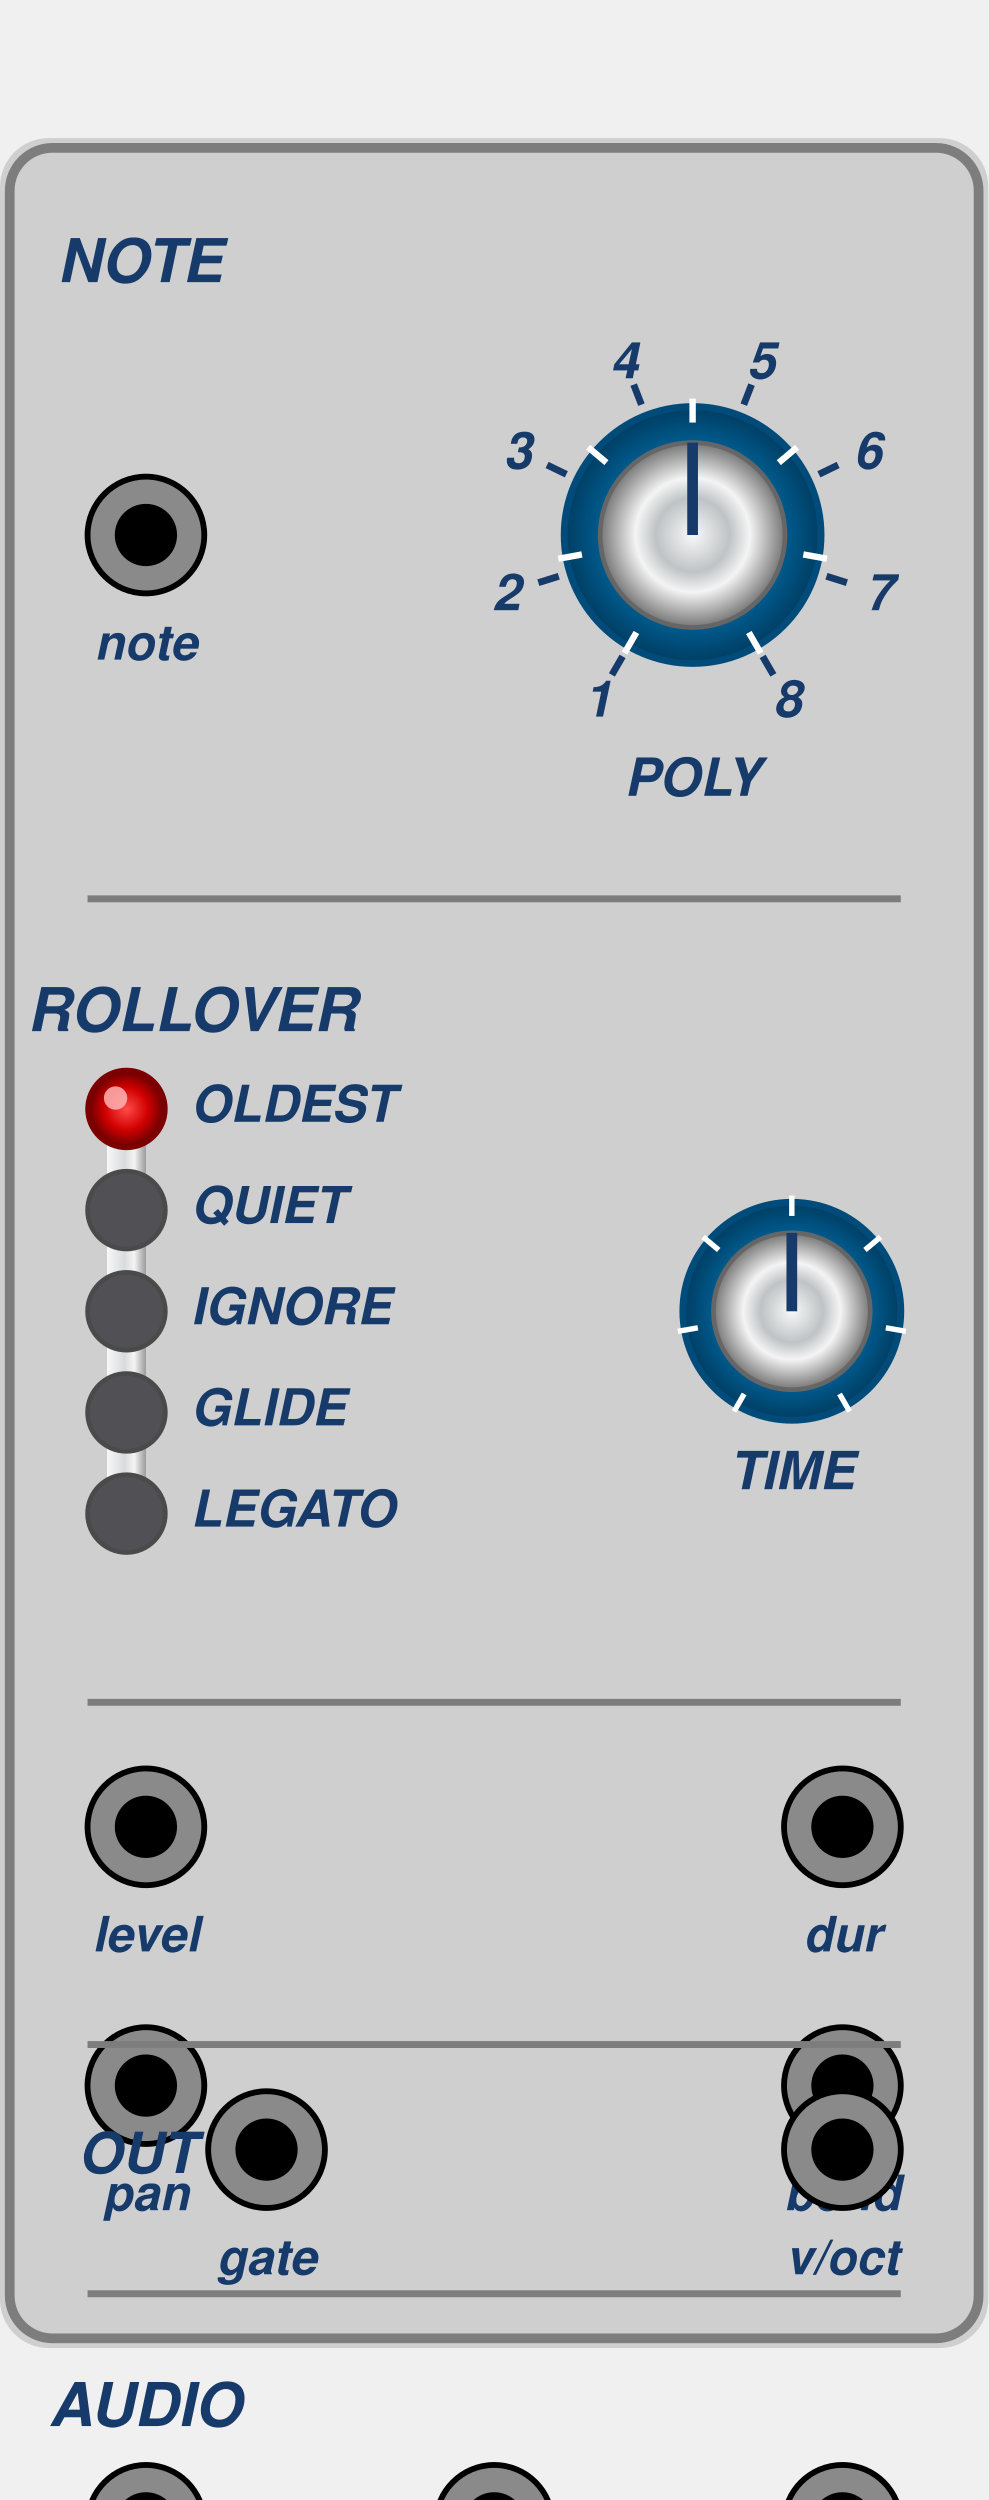
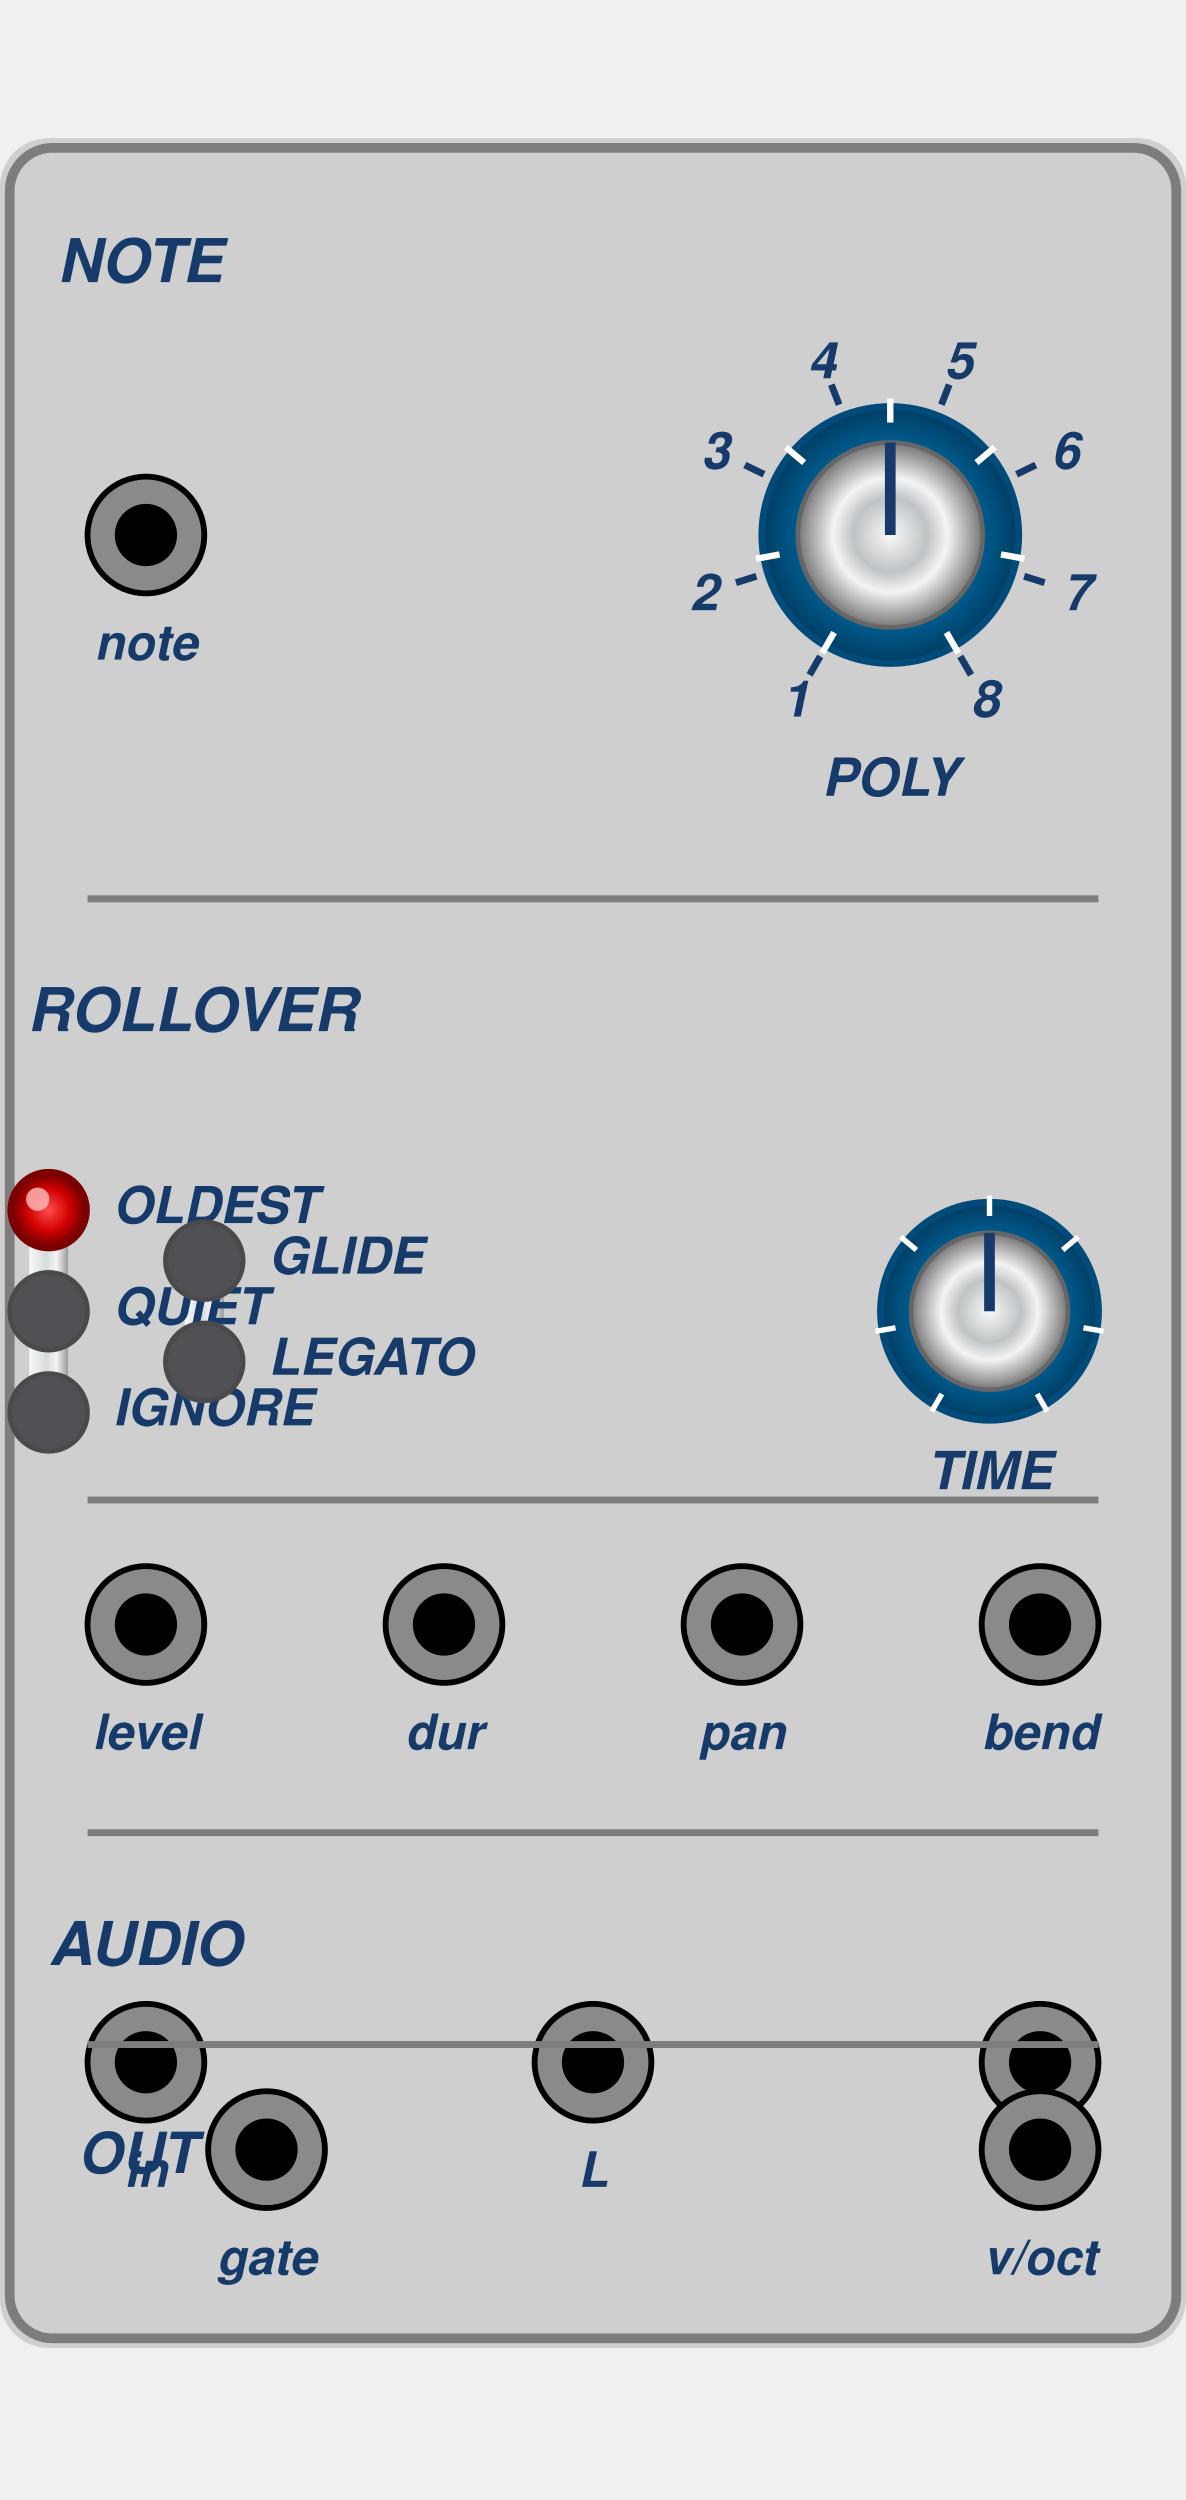
- <svg xmlns="http://www.w3.org/2000/svg" width="50.8mm" height="128.5mm" viewBox="3.9 0 50.8 128.5" font-family="Arial Narrow, Helvetica, Arial, sans-serif">
+ <svg xmlns="http://www.w3.org/2000/svg" width="60.96mm" height="128.5mm" viewBox="3.9 0 60.96 128.5" font-family="Arial Narrow, Helvetica, Arial, sans-serif">
  <defs>
    <linearGradient id="metalStripV" x1="0" y1="0" x2="1" y2="0">
      <stop offset="0" stop-color="#f8f8f8" />
      <stop offset="0.45" stop-color="#d8dbdd" />
      <stop offset="0.7" stop-color="#f4f4f4" />
      <stop offset="1" stop-color="#9a9a9a" />
    </linearGradient>
    <linearGradient id="metalStripH" x1="0" y1="0" x2="0" y2="1">
      <stop offset="0" stop-color="#f8f8f8" />
      <stop offset="0.45" stop-color="#d8dbdd" />
      <stop offset="0.7" stop-color="#f4f4f4" />
      <stop offset="1" stop-color="#9a9a9a" />
    </linearGradient>
    <radialGradient id="metalDisc">
      <stop offset="0" stop-color="#f8f8f8" />
      <stop offset="0.45" stop-color="#d8dbdd" />
      <stop offset="0.7" stop-color="#f4f4f4" />
      <stop offset="1" stop-color="#9a9a9a" />
    </radialGradient>
    <radialGradient id="blueRing">
      <stop offset="0" stop-color="#1688cc" />
      <stop offset="0.55" stop-color="#006da8" />
      <stop offset="1" stop-color="#003d62" />
    </radialGradient>
    <radialGradient id="orangeRing">
      <stop offset="0" stop-color="#f2953a" />
      <stop offset="0.55" stop-color="#d06b00" />
      <stop offset="1" stop-color="#6f3800" />
    </radialGradient>
    <radialGradient id="greenRing">
      <stop offset="0" stop-color="#3ec06a" />
      <stop offset="0.55" stop-color="#149146" />
      <stop offset="1" stop-color="#0a4a24" />
    </radialGradient>
    <radialGradient id="purpleRing">
      <stop offset="0" stop-color="#a07ae0" />
      <stop offset="0.55" stop-color="#7548c0" />
      <stop offset="1" stop-color="#3d2268" />
    </radialGradient>
    <radialGradient id="blueDial">
      <stop offset="0" stop-color="#1d79b7" />
      <stop offset="0.6" stop-color="#00639a" />
      <stop offset="1" stop-color="#00456e" />
    </radialGradient>
    <radialGradient id="knobCap">
      <stop offset="0" stop-color="#f8f8f8" />
      <stop offset="0.4" stop-color="#bfc3c5" />
      <stop offset="0.62" stop-color="#f4f4f4" />
      <stop offset="1" stop-color="#777777" />
    </radialGradient>
    <radialGradient id="redLed">
      <stop offset="0" stop-color="#ff4a4a" />
      <stop offset="0.55" stop-color="#d00000" />
      <stop offset="1" stop-color="#650000" />
    </radialGradient>
    <radialGradient id="greenLed">
      <stop offset="0" stop-color="#5cf07a" />
      <stop offset="0.55" stop-color="#12a531" />
      <stop offset="1" stop-color="#054d15" />
    </radialGradient>
    <radialGradient id="orangeLed">
      <stop offset="0" stop-color="#ffbf5c" />
      <stop offset="0.55" stop-color="#ef7d00" />
      <stop offset="1" stop-color="#7a3a00" />
    </radialGradient>
  </defs>
  <g transform="translate(3.9 7.0994)">
-     <rect x="0" y="0" width="50.8" height="113.591" rx="2.5" fill="#cfcfcf" />
-     <rect x="0.5" y="0.5" width="49.8" height="112.591" rx="2.2" fill="none" stroke="#7d7d7d" stroke-width="0.5" />
+     <rect x="0" y="0" width="60.96" height="113.591" rx="2.5" fill="#cfcfcf" />
+     <rect x="0.5" y="0.5" width="59.96" height="112.591" rx="2.2" fill="none" stroke="#7d7d7d" stroke-width="0.5" />
    <text x="7.188" y="7.4" font-size="3.106" font-weight="700" font-style="italic" fill="#163a69" text-anchor="middle" font-family="Arial Narrow, Helvetica, Arial, sans-serif">NOTE</text>
    <g data-wcoast-port="noteIn" data-wcoast-cx="7.5" data-wcoast-cy="20.4">
      <circle cx="7.5" cy="20.4" r="3" fill="#8a8a8a" stroke="#000000" stroke-width="0.3" />
      <circle cx="7.5" cy="20.4" r="1.6" fill="#000000" />
    </g>
    <text x="7.5" y="26.804" font-size="2.506" font-weight="700" font-style="italic" fill="#163a69" text-anchor="middle" font-family="Arial Narrow, Helvetica, Arial, sans-serif">note</text>
-     <g data-wcoast-param="poly" data-wcoast-cx="35.6" data-wcoast-cy="20.4" data-wcoast-angle-min="-150" data-wcoast-angle-max="150">
-       <circle cx="35.6" cy="20.4" r="6.6" fill="url(#blueRing)" stroke="#004b7a" stroke-width="0.355" />
-       <circle cx="35.6" cy="20.4" r="4.75" fill="url(#knobCap)" stroke="#666666" stroke-width="0.237" />
-       <line x1="32.00" y1="26.64" x2="31.45" y2="27.59" stroke="#163a69" stroke-width="0.355" />
-       <text x="30.737" y="29.735" font-size="2.606" font-weight="700" font-style="italic" fill="#163a69" text-anchor="middle" font-family="Arial Narrow, Helvetica, Arial, sans-serif">1</text>
-       <line x1="28.72" y1="22.52" x2="27.67" y2="22.85" stroke="#163a69" stroke-width="0.355" />
-       <text x="26.023" y="24.266" font-size="2.606" font-weight="700" font-style="italic" fill="#163a69" text-anchor="middle" font-family="Arial Narrow, Helvetica, Arial, sans-serif">2</text>
-       <line x1="29.11" y1="17.28" x2="28.12" y2="16.80" stroke="#163a69" stroke-width="0.355" />
-       <text x="26.602" y="16.979" font-size="2.606" font-weight="700" font-style="italic" fill="#163a69" text-anchor="middle" font-family="Arial Narrow, Helvetica, Arial, sans-serif">3</text>
-       <line x1="32.97" y1="13.70" x2="32.57" y2="12.67" stroke="#163a69" stroke-width="0.355" />
-       <text x="32.079" y="12.34" font-size="2.606" font-weight="700" font-style="italic" fill="#163a69" text-anchor="middle" font-family="Arial Narrow, Helvetica, Arial, sans-serif">4</text>
-       <line x1="38.23" y1="13.70" x2="38.63" y2="12.67" stroke="#163a69" stroke-width="0.355" />
-       <text x="39.121" y="12.34" font-size="2.606" font-weight="700" font-style="italic" fill="#163a69" text-anchor="middle" font-family="Arial Narrow, Helvetica, Arial, sans-serif">5</text>
-       <line x1="42.09" y1="17.28" x2="43.08" y2="16.80" stroke="#163a69" stroke-width="0.355" />
-       <text x="44.598" y="16.979" font-size="2.606" font-weight="700" font-style="italic" fill="#163a69" text-anchor="middle" font-family="Arial Narrow, Helvetica, Arial, sans-serif">6</text>
-       <line x1="42.48" y1="22.52" x2="43.53" y2="22.85" stroke="#163a69" stroke-width="0.355" />
-       <text x="45.177" y="24.266" font-size="2.606" font-weight="700" font-style="italic" fill="#163a69" text-anchor="middle" font-family="Arial Narrow, Helvetica, Arial, sans-serif">7</text>
-       <line x1="39.20" y1="26.64" x2="39.75" y2="27.59" stroke="#163a69" stroke-width="0.355" />
-       <text x="40.463" y="29.735" font-size="2.606" font-weight="700" font-style="italic" fill="#163a69" text-anchor="middle" font-family="Arial Narrow, Helvetica, Arial, sans-serif">8</text>
+     <g data-wcoast-param="poly" data-wcoast-cx="45.76" data-wcoast-cy="20.4" data-wcoast-angle-min="-150" data-wcoast-angle-max="150">
+       <circle cx="45.76" cy="20.4" r="6.6" fill="url(#blueRing)" stroke="#004b7a" stroke-width="0.355" />
+       <circle cx="45.76" cy="20.4" r="4.75" fill="url(#knobCap)" stroke="#666666" stroke-width="0.237" />
+       <line x1="42.16" y1="26.64" x2="41.61" y2="27.59" stroke="#163a69" stroke-width="0.355" />
+       <text x="40.897" y="29.735" font-size="2.606" font-weight="700" font-style="italic" fill="#163a69" text-anchor="middle" font-family="Arial Narrow, Helvetica, Arial, sans-serif">1</text>
+       <line x1="38.88" y1="22.52" x2="37.83" y2="22.85" stroke="#163a69" stroke-width="0.355" />
+       <text x="36.183" y="24.266" font-size="2.606" font-weight="700" font-style="italic" fill="#163a69" text-anchor="middle" font-family="Arial Narrow, Helvetica, Arial, sans-serif">2</text>
+       <line x1="39.27" y1="17.28" x2="38.28" y2="16.80" stroke="#163a69" stroke-width="0.355" />
+       <text x="36.762" y="16.979" font-size="2.606" font-weight="700" font-style="italic" fill="#163a69" text-anchor="middle" font-family="Arial Narrow, Helvetica, Arial, sans-serif">3</text>
+       <line x1="43.13" y1="13.70" x2="42.73" y2="12.67" stroke="#163a69" stroke-width="0.355" />
+       <text x="42.239" y="12.34" font-size="2.606" font-weight="700" font-style="italic" fill="#163a69" text-anchor="middle" font-family="Arial Narrow, Helvetica, Arial, sans-serif">4</text>
+       <line x1="48.39" y1="13.70" x2="48.79" y2="12.67" stroke="#163a69" stroke-width="0.355" />
+       <text x="49.281" y="12.34" font-size="2.606" font-weight="700" font-style="italic" fill="#163a69" text-anchor="middle" font-family="Arial Narrow, Helvetica, Arial, sans-serif">5</text>
+       <line x1="52.25" y1="17.28" x2="53.24" y2="16.80" stroke="#163a69" stroke-width="0.355" />
+       <text x="54.758" y="16.979" font-size="2.606" font-weight="700" font-style="italic" fill="#163a69" text-anchor="middle" font-family="Arial Narrow, Helvetica, Arial, sans-serif">6</text>
+       <line x1="52.64" y1="22.52" x2="53.69" y2="22.85" stroke="#163a69" stroke-width="0.355" />
+       <text x="55.337" y="24.266" font-size="2.606" font-weight="700" font-style="italic" fill="#163a69" text-anchor="middle" font-family="Arial Narrow, Helvetica, Arial, sans-serif">7</text>
+       <line x1="49.36" y1="26.64" x2="49.91" y2="27.59" stroke="#163a69" stroke-width="0.355" />
+       <text x="50.623" y="29.735" font-size="2.606" font-weight="700" font-style="italic" fill="#163a69" text-anchor="middle" font-family="Arial Narrow, Helvetica, Arial, sans-serif">8</text>
      <g data-wcoast-role="indicator">
-         <line x1="32.71" y1="25.41" x2="32.10" y2="26.47" stroke="#ffffff" stroke-width="0.328" />
-         <line x1="29.91" y1="21.40" x2="28.70" y2="21.62" stroke="#ffffff" stroke-width="0.328" />
-         <line x1="31.17" y1="16.68" x2="30.23" y2="15.89" stroke="#ffffff" stroke-width="0.328" />
-         <line x1="35.60" y1="14.62" x2="35.60" y2="13.39" stroke="#ffffff" stroke-width="0.328" />
-         <line x1="40.03" y1="16.68" x2="40.97" y2="15.89" stroke="#ffffff" stroke-width="0.328" />
-         <line x1="41.29" y1="21.40" x2="42.50" y2="21.62" stroke="#ffffff" stroke-width="0.328" />
-         <line x1="38.49" y1="25.41" x2="39.10" y2="26.47" stroke="#ffffff" stroke-width="0.328" />
-         <line x1="35.6" y1="20.4" x2="35.6" y2="15.65" stroke="#163a69" stroke-width="0.55" />
+         <line x1="42.87" y1="25.41" x2="42.26" y2="26.47" stroke="#ffffff" stroke-width="0.328" />
+         <line x1="40.07" y1="21.40" x2="38.86" y2="21.62" stroke="#ffffff" stroke-width="0.328" />
+         <line x1="41.33" y1="16.68" x2="40.39" y2="15.89" stroke="#ffffff" stroke-width="0.328" />
+         <line x1="45.76" y1="14.62" x2="45.76" y2="13.39" stroke="#ffffff" stroke-width="0.328" />
+         <line x1="50.19" y1="16.68" x2="51.13" y2="15.89" stroke="#ffffff" stroke-width="0.328" />
+         <line x1="51.45" y1="21.40" x2="52.66" y2="21.62" stroke="#ffffff" stroke-width="0.328" />
+         <line x1="48.65" y1="25.41" x2="49.26" y2="26.47" stroke="#ffffff" stroke-width="0.328" />
+         <line x1="45.76" y1="20.4" x2="45.76" y2="15.65" stroke="#163a69" stroke-width="0.55" />
      </g>
    </g>
-     <text x="35.6" y="33.804" font-size="2.706" font-weight="700" font-style="italic" fill="#163a69" text-anchor="middle" font-family="Arial Narrow, Helvetica, Arial, sans-serif">POLY</text>
-     <line x1="4.5" y1="39.1" x2="46.3" y2="39.1" stroke="#7d7d7d" stroke-width="0.355" />
+     <text x="45.76" y="33.804" font-size="2.706" font-weight="700" font-style="italic" fill="#163a69" text-anchor="middle" font-family="Arial Narrow, Helvetica, Arial, sans-serif">POLY</text>
+     <line x1="4.5" y1="39.1" x2="56.46" y2="39.1" stroke="#7d7d7d" stroke-width="0.355" />
    <text x="9.876" y="45.9" font-size="3.106" font-weight="700" font-style="italic" fill="#163a69" text-anchor="middle" font-family="Arial Narrow, Helvetica, Arial, sans-serif">ROLLOVER</text>
    <g data-wcoast-param="rollover">
-       <rect x="5.50" y="49.90" width="2.00" height="20.80" fill="url(#metalStripV)" />
-       <circle cx="6.5" cy="49.9" r="2" fill="url(#redLed)" stroke="#7c0000" stroke-width="0.237" data-wcoast-role="step-indicator" data-wcoast-step="oldest" />
-       <circle cx="5.94" cy="49.34" r="0.60" fill="#ffb4b4" opacity="0.85" data-wcoast-role="led-gloss" pointer-events="none" />
-       <text x="9.8" y="50.565" font-size="2.606" font-weight="700" font-style="italic" fill="#163a69" text-anchor="start" font-family="Arial Narrow, Helvetica, Arial, sans-serif">OLDEST</text>
-       <circle cx="6.5" cy="55.1" r="2" fill="#505055" stroke="#4a4a4a" stroke-width="0.237" data-wcoast-role="step-indicator" data-wcoast-step="quietest" />
-       <circle cx="5.94" cy="54.54" r="0.60" fill="#ffb4b4" opacity="0" data-wcoast-role="led-gloss" pointer-events="none" />
-       <text x="9.8" y="55.765" font-size="2.606" font-weight="700" font-style="italic" fill="#163a69" text-anchor="start" font-family="Arial Narrow, Helvetica, Arial, sans-serif">QUIET</text>
-       <circle cx="6.5" cy="60.3" r="2" fill="#505055" stroke="#4a4a4a" stroke-width="0.237" data-wcoast-role="step-indicator" data-wcoast-step="ignore" />
-       <circle cx="5.94" cy="59.74" r="0.60" fill="#ffb4b4" opacity="0" data-wcoast-role="led-gloss" pointer-events="none" />
-       <text x="9.8" y="60.965" font-size="2.606" font-weight="700" font-style="italic" fill="#163a69" text-anchor="start" font-family="Arial Narrow, Helvetica, Arial, sans-serif">IGNORE</text>
-       <circle cx="6.5" cy="65.5" r="2" fill="#505055" stroke="#4a4a4a" stroke-width="0.237" data-wcoast-role="step-indicator" data-wcoast-step="glide" />
-       <circle cx="5.94" cy="64.94" r="0.60" fill="#ffb4b4" opacity="0" data-wcoast-role="led-gloss" pointer-events="none" />
-       <text x="9.8" y="66.165" font-size="2.606" font-weight="700" font-style="italic" fill="#163a69" text-anchor="start" font-family="Arial Narrow, Helvetica, Arial, sans-serif">GLIDE</text>
-       <circle cx="6.5" cy="70.7" r="2" fill="#505055" stroke="#4a4a4a" stroke-width="0.237" data-wcoast-role="step-indicator" data-wcoast-step="legato" />
-       <circle cx="5.94" cy="70.14" r="0.60" fill="#ffb4b4" opacity="0" data-wcoast-role="led-gloss" pointer-events="none" />
-       <text x="9.8" y="71.365" font-size="2.606" font-weight="700" font-style="italic" fill="#163a69" text-anchor="start" font-family="Arial Narrow, Helvetica, Arial, sans-serif">LEGATO</text>
+       <rect x="1.50" y="55.10" width="2.00" height="10.40" fill="url(#metalStripV)" />
+       <rect x="9.50" y="57.70" width="2.00" height="5.20" fill="url(#metalStripV)" />
+       <circle cx="2.5" cy="55.1" r="2" fill="url(#redLed)" stroke="#7c0000" stroke-width="0.237" data-wcoast-role="step-indicator" data-wcoast-step="oldest" />
+       <circle cx="1.94" cy="54.54" r="0.60" fill="#ffb4b4" opacity="0.85" data-wcoast-role="led-gloss" pointer-events="none" />
+       <text x="5.8" y="55.765" font-size="2.606" font-weight="700" font-style="italic" fill="#163a69" text-anchor="start" font-family="Arial Narrow, Helvetica, Arial, sans-serif">OLDEST</text>
+       <circle cx="2.5" cy="60.3" r="2" fill="#505055" stroke="#4a4a4a" stroke-width="0.237" data-wcoast-role="step-indicator" data-wcoast-step="quietest" />
+       <circle cx="1.94" cy="59.74" r="0.60" fill="#ffb4b4" opacity="0" data-wcoast-role="led-gloss" pointer-events="none" />
+       <text x="5.8" y="60.965" font-size="2.606" font-weight="700" font-style="italic" fill="#163a69" text-anchor="start" font-family="Arial Narrow, Helvetica, Arial, sans-serif">QUIET</text>
+       <circle cx="2.5" cy="65.5" r="2" fill="#505055" stroke="#4a4a4a" stroke-width="0.237" data-wcoast-role="step-indicator" data-wcoast-step="ignore" />
+       <circle cx="1.94" cy="64.94" r="0.60" fill="#ffb4b4" opacity="0" data-wcoast-role="led-gloss" pointer-events="none" />
+       <text x="5.8" y="66.165" font-size="2.606" font-weight="700" font-style="italic" fill="#163a69" text-anchor="start" font-family="Arial Narrow, Helvetica, Arial, sans-serif">IGNORE</text>
+       <circle cx="10.5" cy="57.7" r="2" fill="#505055" stroke="#4a4a4a" stroke-width="0.237" data-wcoast-role="step-indicator" data-wcoast-step="glide" />
+       <circle cx="9.94" cy="57.14" r="0.60" fill="#ffb4b4" opacity="0" data-wcoast-role="led-gloss" pointer-events="none" />
+       <text x="13.8" y="58.365" font-size="2.606" font-weight="700" font-style="italic" fill="#163a69" text-anchor="start" font-family="Arial Narrow, Helvetica, Arial, sans-serif">GLIDE</text>
+       <circle cx="10.5" cy="62.9" r="2" fill="#505055" stroke="#4a4a4a" stroke-width="0.237" data-wcoast-role="step-indicator" data-wcoast-step="legato" />
+       <circle cx="9.94" cy="62.34" r="0.60" fill="#ffb4b4" opacity="0" data-wcoast-role="led-gloss" pointer-events="none" />
+       <text x="13.8" y="63.565" font-size="2.606" font-weight="700" font-style="italic" fill="#163a69" text-anchor="start" font-family="Arial Narrow, Helvetica, Arial, sans-serif">LEGATO</text>
    </g>
-     <g data-wcoast-param="time" data-wcoast-cx="40.7" data-wcoast-cy="60.3" data-wcoast-angle-min="-150" data-wcoast-angle-max="150">
-       <circle cx="40.7" cy="60.3" r="5.6" fill="url(#blueRing)" stroke="#004b7a" stroke-width="0.355" />
-       <circle cx="40.7" cy="60.3" r="4.03" fill="url(#knobCap)" stroke="#666666" stroke-width="0.237" />
+     <g data-wcoast-param="time" data-wcoast-cx="50.86" data-wcoast-cy="60.3" data-wcoast-angle-min="-150" data-wcoast-angle-max="150">
+       <circle cx="50.86" cy="60.3" r="5.6" fill="url(#blueRing)" stroke="#004b7a" stroke-width="0.355" />
+       <circle cx="50.86" cy="60.3" r="4.03" fill="url(#knobCap)" stroke="#666666" stroke-width="0.237" />
      <g data-wcoast-role="indicator">
-         <line x1="38.25" y1="64.55" x2="37.73" y2="65.45" stroke="#ffffff" stroke-width="0.278" />
-         <line x1="35.87" y1="61.15" x2="34.84" y2="61.33" stroke="#ffffff" stroke-width="0.278" />
-         <line x1="36.94" y1="57.15" x2="36.14" y2="56.48" stroke="#ffffff" stroke-width="0.278" />
-         <line x1="40.70" y1="55.40" x2="40.70" y2="54.35" stroke="#ffffff" stroke-width="0.278" />
-         <line x1="44.46" y1="57.15" x2="45.26" y2="56.48" stroke="#ffffff" stroke-width="0.278" />
-         <line x1="45.53" y1="61.15" x2="46.56" y2="61.33" stroke="#ffffff" stroke-width="0.278" />
-         <line x1="43.15" y1="64.55" x2="43.67" y2="65.45" stroke="#ffffff" stroke-width="0.278" />
-         <line x1="40.7" y1="60.3" x2="40.7" y2="56.27" stroke="#163a69" stroke-width="0.55" />
+         <line x1="48.41" y1="64.55" x2="47.89" y2="65.45" stroke="#ffffff" stroke-width="0.278" />
+         <line x1="46.03" y1="61.15" x2="45.00" y2="61.33" stroke="#ffffff" stroke-width="0.278" />
+         <line x1="47.10" y1="57.15" x2="46.30" y2="56.48" stroke="#ffffff" stroke-width="0.278" />
+         <line x1="50.86" y1="55.40" x2="50.86" y2="54.35" stroke="#ffffff" stroke-width="0.278" />
+         <line x1="54.62" y1="57.15" x2="55.42" y2="56.48" stroke="#ffffff" stroke-width="0.278" />
+         <line x1="55.69" y1="61.15" x2="56.72" y2="61.33" stroke="#ffffff" stroke-width="0.278" />
+         <line x1="53.31" y1="64.55" x2="53.83" y2="65.45" stroke="#ffffff" stroke-width="0.278" />
+         <line x1="50.86" y1="60.3" x2="50.86" y2="56.27" stroke="#163a69" stroke-width="0.55" />
      </g>
    </g>
-     <text x="40.7" y="69.448" font-size="2.706" font-weight="700" font-style="italic" fill="#163a69" text-anchor="middle" font-family="Arial Narrow, Helvetica, Arial, sans-serif">TIME</text>
-     <line x1="4.5" y1="80.4" x2="46.3" y2="80.4" stroke="#7d7d7d" stroke-width="0.355" />
-     <g data-wcoast-port="levelOut" data-wcoast-cx="7.5" data-wcoast-cy="86.8">
-       <circle cx="7.5" cy="86.8" r="3" fill="#8a8a8a" stroke="#000000" stroke-width="0.3" />
-       <circle cx="7.5" cy="86.8" r="1.6" fill="#000000" />
+     <text x="50.86" y="69.448" font-size="2.706" font-weight="700" font-style="italic" fill="#163a69" text-anchor="middle" font-family="Arial Narrow, Helvetica, Arial, sans-serif">TIME</text>
+     <line x1="4.5" y1="70" x2="56.46" y2="70" stroke="#7d7d7d" stroke-width="0.355" />
+     <g data-wcoast-port="levelOut" data-wcoast-cx="7.5" data-wcoast-cy="76.4">
+       <circle cx="7.5" cy="76.4" r="3" fill="#8a8a8a" stroke="#000000" stroke-width="0.3" />
+       <circle cx="7.5" cy="76.4" r="1.6" fill="#000000" />
    </g>
-     <text x="7.5" y="93.204" font-size="2.506" font-weight="700" font-style="italic" fill="#163a69" text-anchor="middle" font-family="Arial Narrow, Helvetica, Arial, sans-serif">level</text>
-     <g data-wcoast-port="durOut" data-wcoast-cx="43.3" data-wcoast-cy="86.8">
-       <circle cx="43.3" cy="86.8" r="3" fill="#8a8a8a" stroke="#000000" stroke-width="0.3" />
-       <circle cx="43.3" cy="86.8" r="1.6" fill="#000000" />
+     <text x="7.5" y="82.804" font-size="2.506" font-weight="700" font-style="italic" fill="#163a69" text-anchor="middle" font-family="Arial Narrow, Helvetica, Arial, sans-serif">level</text>
+     <g data-wcoast-port="durOut" data-wcoast-cx="22.82" data-wcoast-cy="76.4">
+       <circle cx="22.82" cy="76.4" r="3" fill="#8a8a8a" stroke="#000000" stroke-width="0.3" />
+       <circle cx="22.82" cy="76.4" r="1.6" fill="#000000" />
    </g>
-     <text x="43.3" y="93.204" font-size="2.506" font-weight="700" font-style="italic" fill="#163a69" text-anchor="middle" font-family="Arial Narrow, Helvetica, Arial, sans-serif">dur</text>
-     <g data-wcoast-port="panOut" data-wcoast-cx="7.5" data-wcoast-cy="100.1">
-       <circle cx="7.5" cy="100.1" r="3" fill="#8a8a8a" stroke="#000000" stroke-width="0.3" />
-       <circle cx="7.5" cy="100.1" r="1.6" fill="#000000" />
+     <text x="22.82" y="82.804" font-size="2.506" font-weight="700" font-style="italic" fill="#163a69" text-anchor="middle" font-family="Arial Narrow, Helvetica, Arial, sans-serif">dur</text>
+     <g data-wcoast-port="panOut" data-wcoast-cx="38.14" data-wcoast-cy="76.4">
+       <circle cx="38.14" cy="76.4" r="3" fill="#8a8a8a" stroke="#000000" stroke-width="0.3" />
+       <circle cx="38.14" cy="76.4" r="1.6" fill="#000000" />
    </g>
-     <text x="7.5" y="106.504" font-size="2.506" font-weight="700" font-style="italic" fill="#163a69" text-anchor="middle" font-family="Arial Narrow, Helvetica, Arial, sans-serif">pan</text>
-     <g data-wcoast-port="bendOut" data-wcoast-cx="43.3" data-wcoast-cy="100.1">
-       <circle cx="43.3" cy="100.1" r="3" fill="#8a8a8a" stroke="#000000" stroke-width="0.3" />
-       <circle cx="43.3" cy="100.1" r="1.6" fill="#000000" />
+     <text x="38.14" y="82.804" font-size="2.506" font-weight="700" font-style="italic" fill="#163a69" text-anchor="middle" font-family="Arial Narrow, Helvetica, Arial, sans-serif">pan</text>
+     <g data-wcoast-port="bendOut" data-wcoast-cx="53.46" data-wcoast-cy="76.4">
+       <circle cx="53.46" cy="76.4" r="3" fill="#8a8a8a" stroke="#000000" stroke-width="0.3" />
+       <circle cx="53.46" cy="76.4" r="1.6" fill="#000000" />
    </g>
-     <text x="43.3" y="106.504" font-size="2.506" font-weight="700" font-style="italic" fill="#163a69" text-anchor="middle" font-family="Arial Narrow, Helvetica, Arial, sans-serif">bend</text>
-     <line x1="4.5" y1="110.8" x2="46.3" y2="110.8" stroke="#7d7d7d" stroke-width="0.355" />
-     <text x="7.452" y="117.6" font-size="3.106" font-weight="700" font-style="italic" fill="#163a69" text-anchor="middle" font-family="Arial Narrow, Helvetica, Arial, sans-serif">AUDIO</text>
-     <g data-wcoast-port="audioIn" data-wcoast-cx="7.5" data-wcoast-cy="122.6">
-       <circle cx="7.5" cy="122.6" r="3" fill="#8a8a8a" stroke="#000000" stroke-width="0.3" />
-       <circle cx="7.5" cy="122.6" r="1.6" fill="#000000" />
+     <text x="53.46" y="82.804" font-size="2.506" font-weight="700" font-style="italic" fill="#163a69" text-anchor="middle" font-family="Arial Narrow, Helvetica, Arial, sans-serif">bend</text>
+     <line x1="4.5" y1="87.1" x2="56.46" y2="87.1" stroke="#7d7d7d" stroke-width="0.355" />
+     <text x="7.452" y="93.9" font-size="3.106" font-weight="700" font-style="italic" fill="#163a69" text-anchor="middle" font-family="Arial Narrow, Helvetica, Arial, sans-serif">AUDIO</text>
+     <g data-wcoast-port="audioIn" data-wcoast-cx="7.5" data-wcoast-cy="98.9">
+       <circle cx="7.5" cy="98.9" r="3" fill="#8a8a8a" stroke="#000000" stroke-width="0.3" />
+       <circle cx="7.5" cy="98.9" r="1.6" fill="#000000" />
    </g>
-     <text x="7.5" y="129.004" font-size="2.506" font-weight="700" font-style="italic" fill="#163a69" text-anchor="middle" font-family="Arial Narrow, Helvetica, Arial, sans-serif">in</text>
-     <g data-wcoast-port="audioL" data-wcoast-cx="25.4" data-wcoast-cy="122.6">
-       <circle cx="25.4" cy="122.6" r="3" fill="#8a8a8a" stroke="#000000" stroke-width="0.3" />
-       <circle cx="25.4" cy="122.6" r="1.6" fill="#000000" />
+     <text x="7.5" y="105.304" font-size="2.506" font-weight="700" font-style="italic" fill="#163a69" text-anchor="middle" font-family="Arial Narrow, Helvetica, Arial, sans-serif">in</text>
+     <g data-wcoast-port="audioL" data-wcoast-cx="30.48" data-wcoast-cy="98.9">
+       <circle cx="30.48" cy="98.9" r="3" fill="#8a8a8a" stroke="#000000" stroke-width="0.3" />
+       <circle cx="30.48" cy="98.9" r="1.6" fill="#000000" />
    </g>
-     <text x="25.4" y="129.004" font-size="2.506" font-weight="700" font-style="italic" fill="#163a69" text-anchor="middle" font-family="Arial Narrow, Helvetica, Arial, sans-serif">L</text>
-     <g data-wcoast-port="audioR" data-wcoast-cx="43.3" data-wcoast-cy="122.6">
-       <circle cx="43.3" cy="122.6" r="3" fill="#8a8a8a" stroke="#000000" stroke-width="0.3" />
-       <circle cx="43.3" cy="122.6" r="1.6" fill="#000000" />
+     <text x="30.48" y="105.304" font-size="2.506" font-weight="700" font-style="italic" fill="#163a69" text-anchor="middle" font-family="Arial Narrow, Helvetica, Arial, sans-serif">L</text>
+     <g data-wcoast-port="audioR" data-wcoast-cx="53.46" data-wcoast-cy="98.9">
+       <circle cx="53.46" cy="98.9" r="3" fill="#8a8a8a" stroke="#000000" stroke-width="0.3" />
+       <circle cx="53.46" cy="98.9" r="1.6" fill="#000000" />
    </g>
-     <text x="43.3" y="129.004" font-size="2.506" font-weight="700" font-style="italic" fill="#163a69" text-anchor="middle" font-family="Arial Narrow, Helvetica, Arial, sans-serif">R</text>
-     <line x1="4.5" y1="97.99" x2="46.3" y2="97.99" stroke="#7d7d7d" stroke-width="0.355" />
+     <text x="53.46" y="105.304" font-size="2.506" font-weight="700" font-style="italic" fill="#163a69" text-anchor="middle" font-family="Arial Narrow, Helvetica, Arial, sans-serif">R</text>
+     <line x1="4.5" y1="97.99" x2="56.46" y2="97.99" stroke="#7d7d7d" stroke-width="0.355" />
    <text x="4" y="104.59" font-size="2.906" font-weight="700" font-style="italic" fill="#163a69" text-anchor="start" font-family="Arial Narrow, Helvetica, Arial, sans-serif">OUT</text>
    <g data-wcoast-port="gateOut" data-wcoast-cx="13.7" data-wcoast-cy="103.3912">
      <circle cx="13.7" cy="103.391" r="3" fill="#8a8a8a" stroke="#000000" stroke-width="0.3" />
      <circle cx="13.7" cy="103.391" r="1.6" fill="#000000" />
    </g>
    <text x="13.7" y="109.796" font-size="2.506" font-weight="700" font-style="italic" fill="#163a69" text-anchor="middle" font-family="Arial Narrow, Helvetica, Arial, sans-serif">gate</text>
-     <g data-wcoast-port="pitchOut" data-wcoast-cx="43.3" data-wcoast-cy="103.3912">
-       <circle cx="43.3" cy="103.391" r="3" fill="#8a8a8a" stroke="#000000" stroke-width="0.3" />
-       <circle cx="43.3" cy="103.391" r="1.6" fill="#000000" />
+     <g data-wcoast-port="pitchOut" data-wcoast-cx="53.46" data-wcoast-cy="103.3912">
+       <circle cx="53.46" cy="103.391" r="3" fill="#8a8a8a" stroke="#000000" stroke-width="0.3" />
+       <circle cx="53.46" cy="103.391" r="1.6" fill="#000000" />
    </g>
-     <text x="43.3" y="109.796" font-size="2.506" font-weight="700" font-style="italic" fill="#163a69" text-anchor="middle" font-family="Arial Narrow, Helvetica, Arial, sans-serif">v/oct</text>
+     <text x="53.46" y="109.796" font-size="2.506" font-weight="700" font-style="italic" fill="#163a69" text-anchor="middle" font-family="Arial Narrow, Helvetica, Arial, sans-serif">v/oct</text>
  </g>
</svg>
